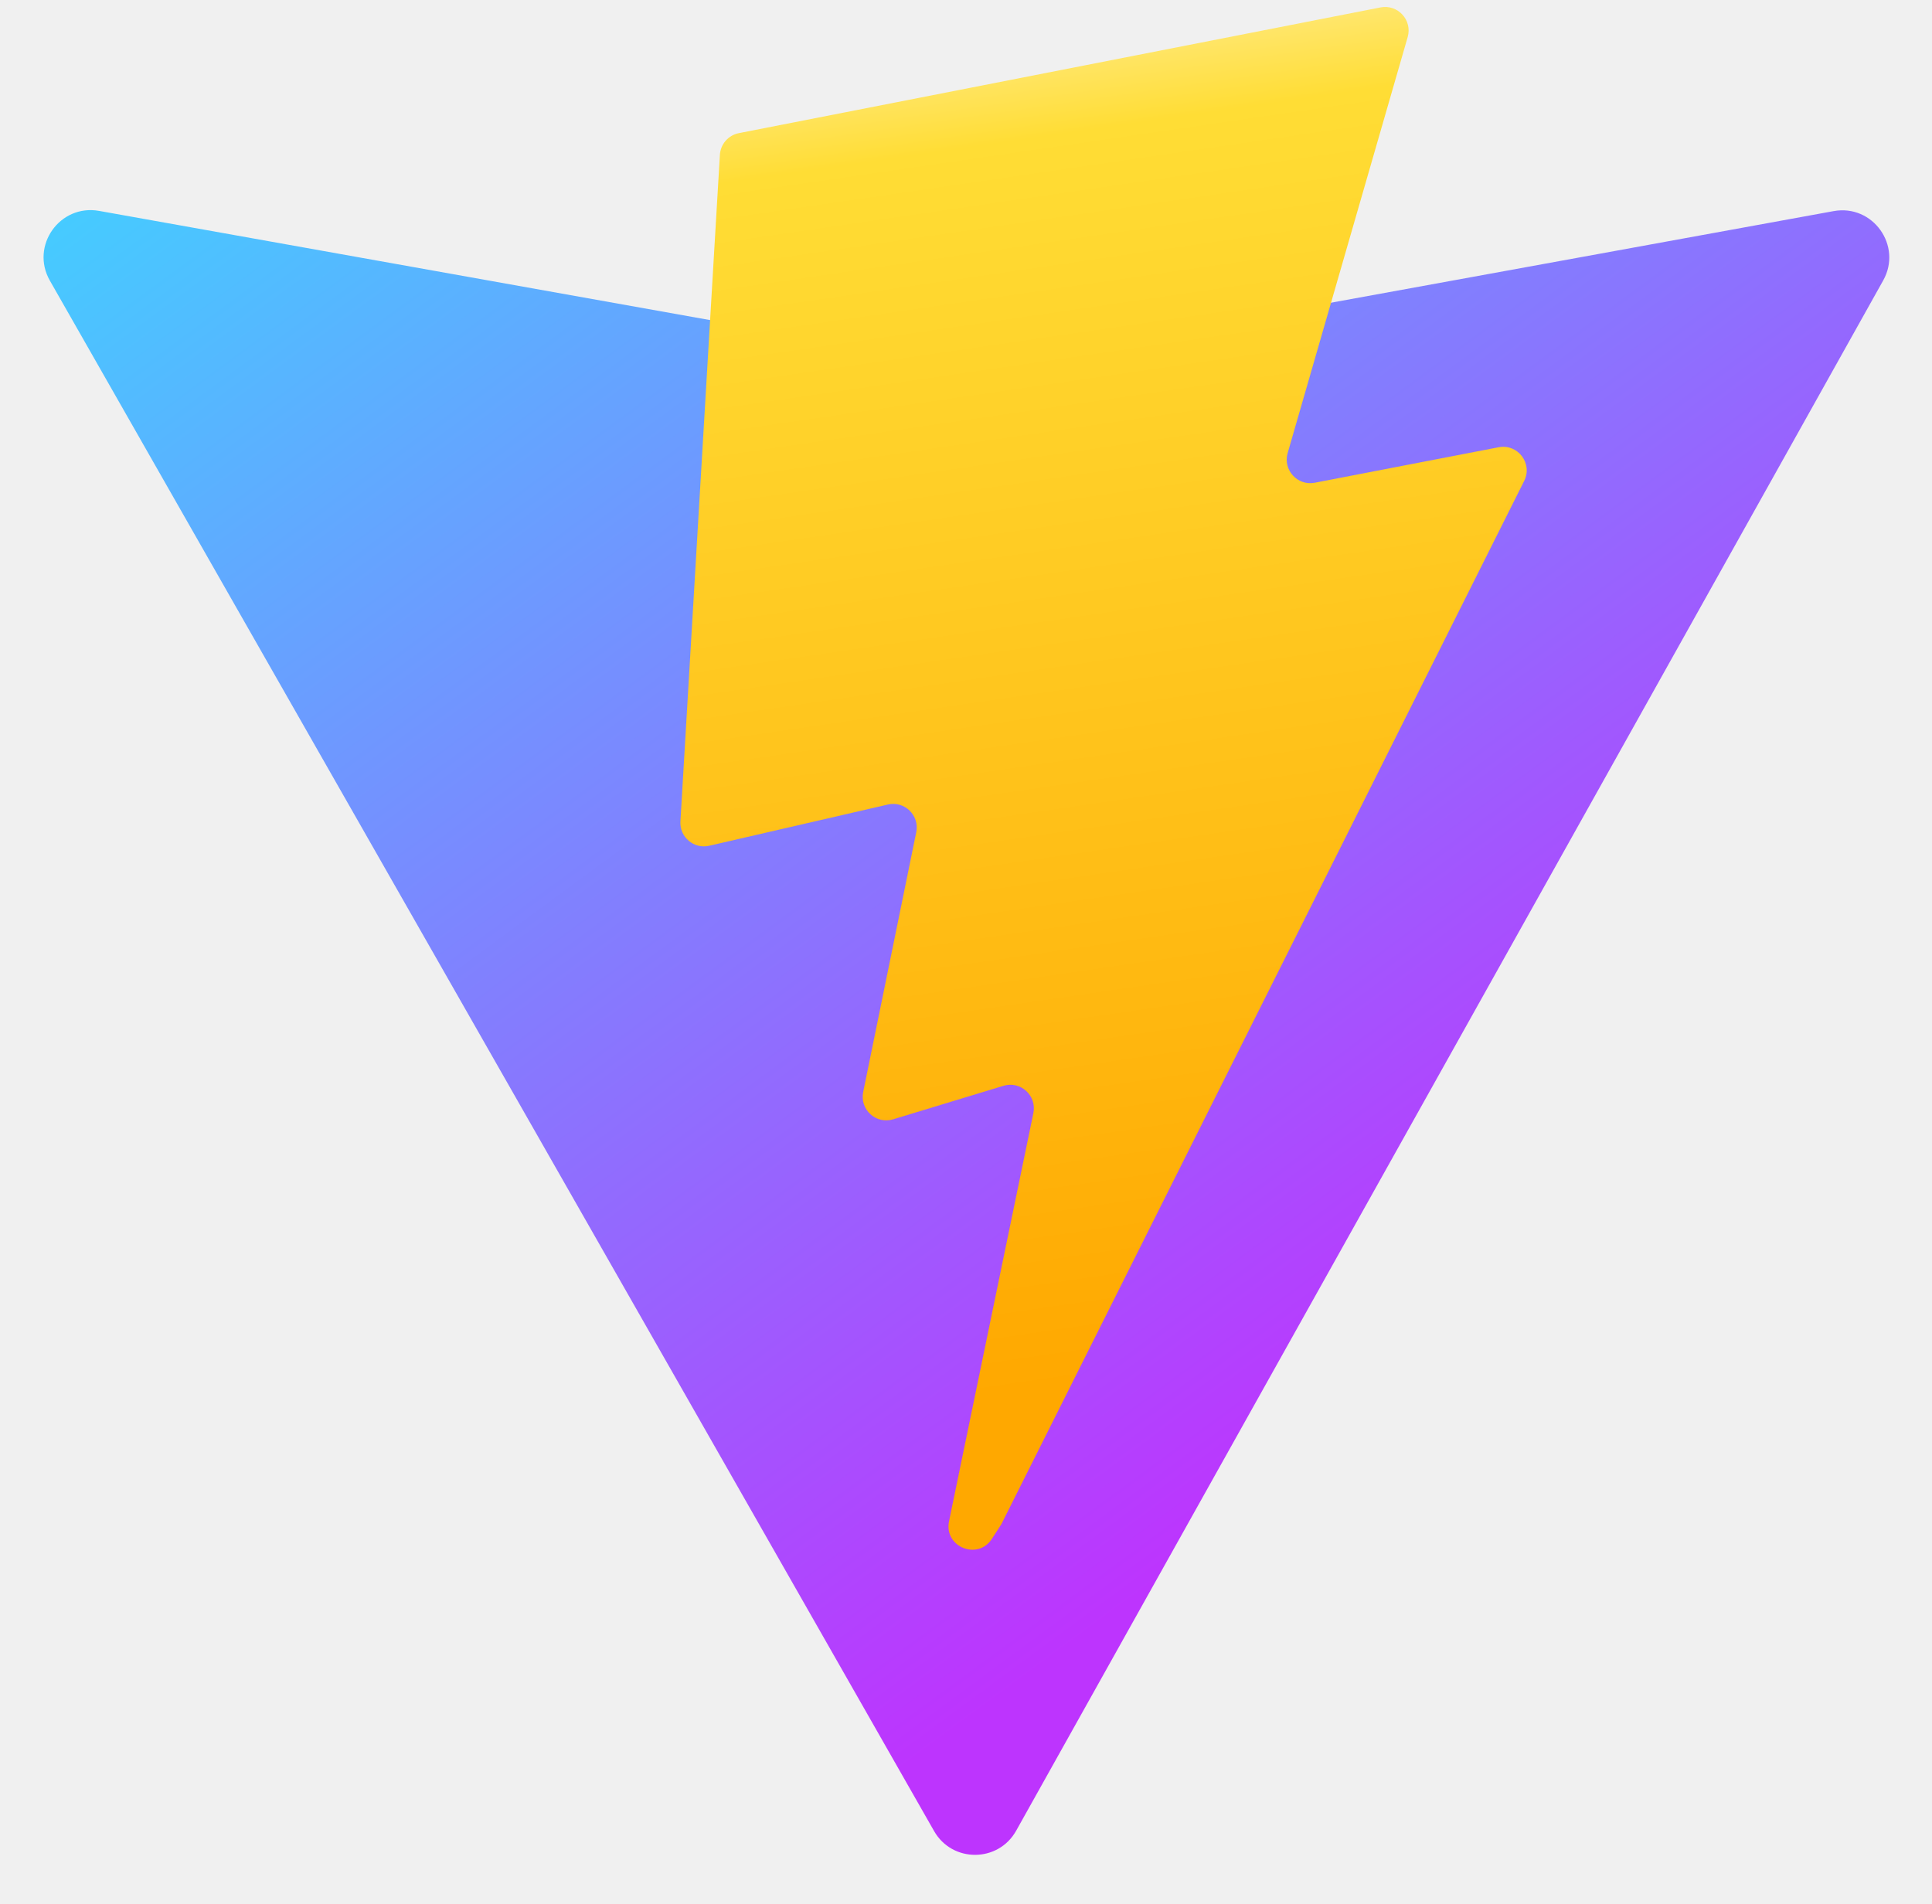
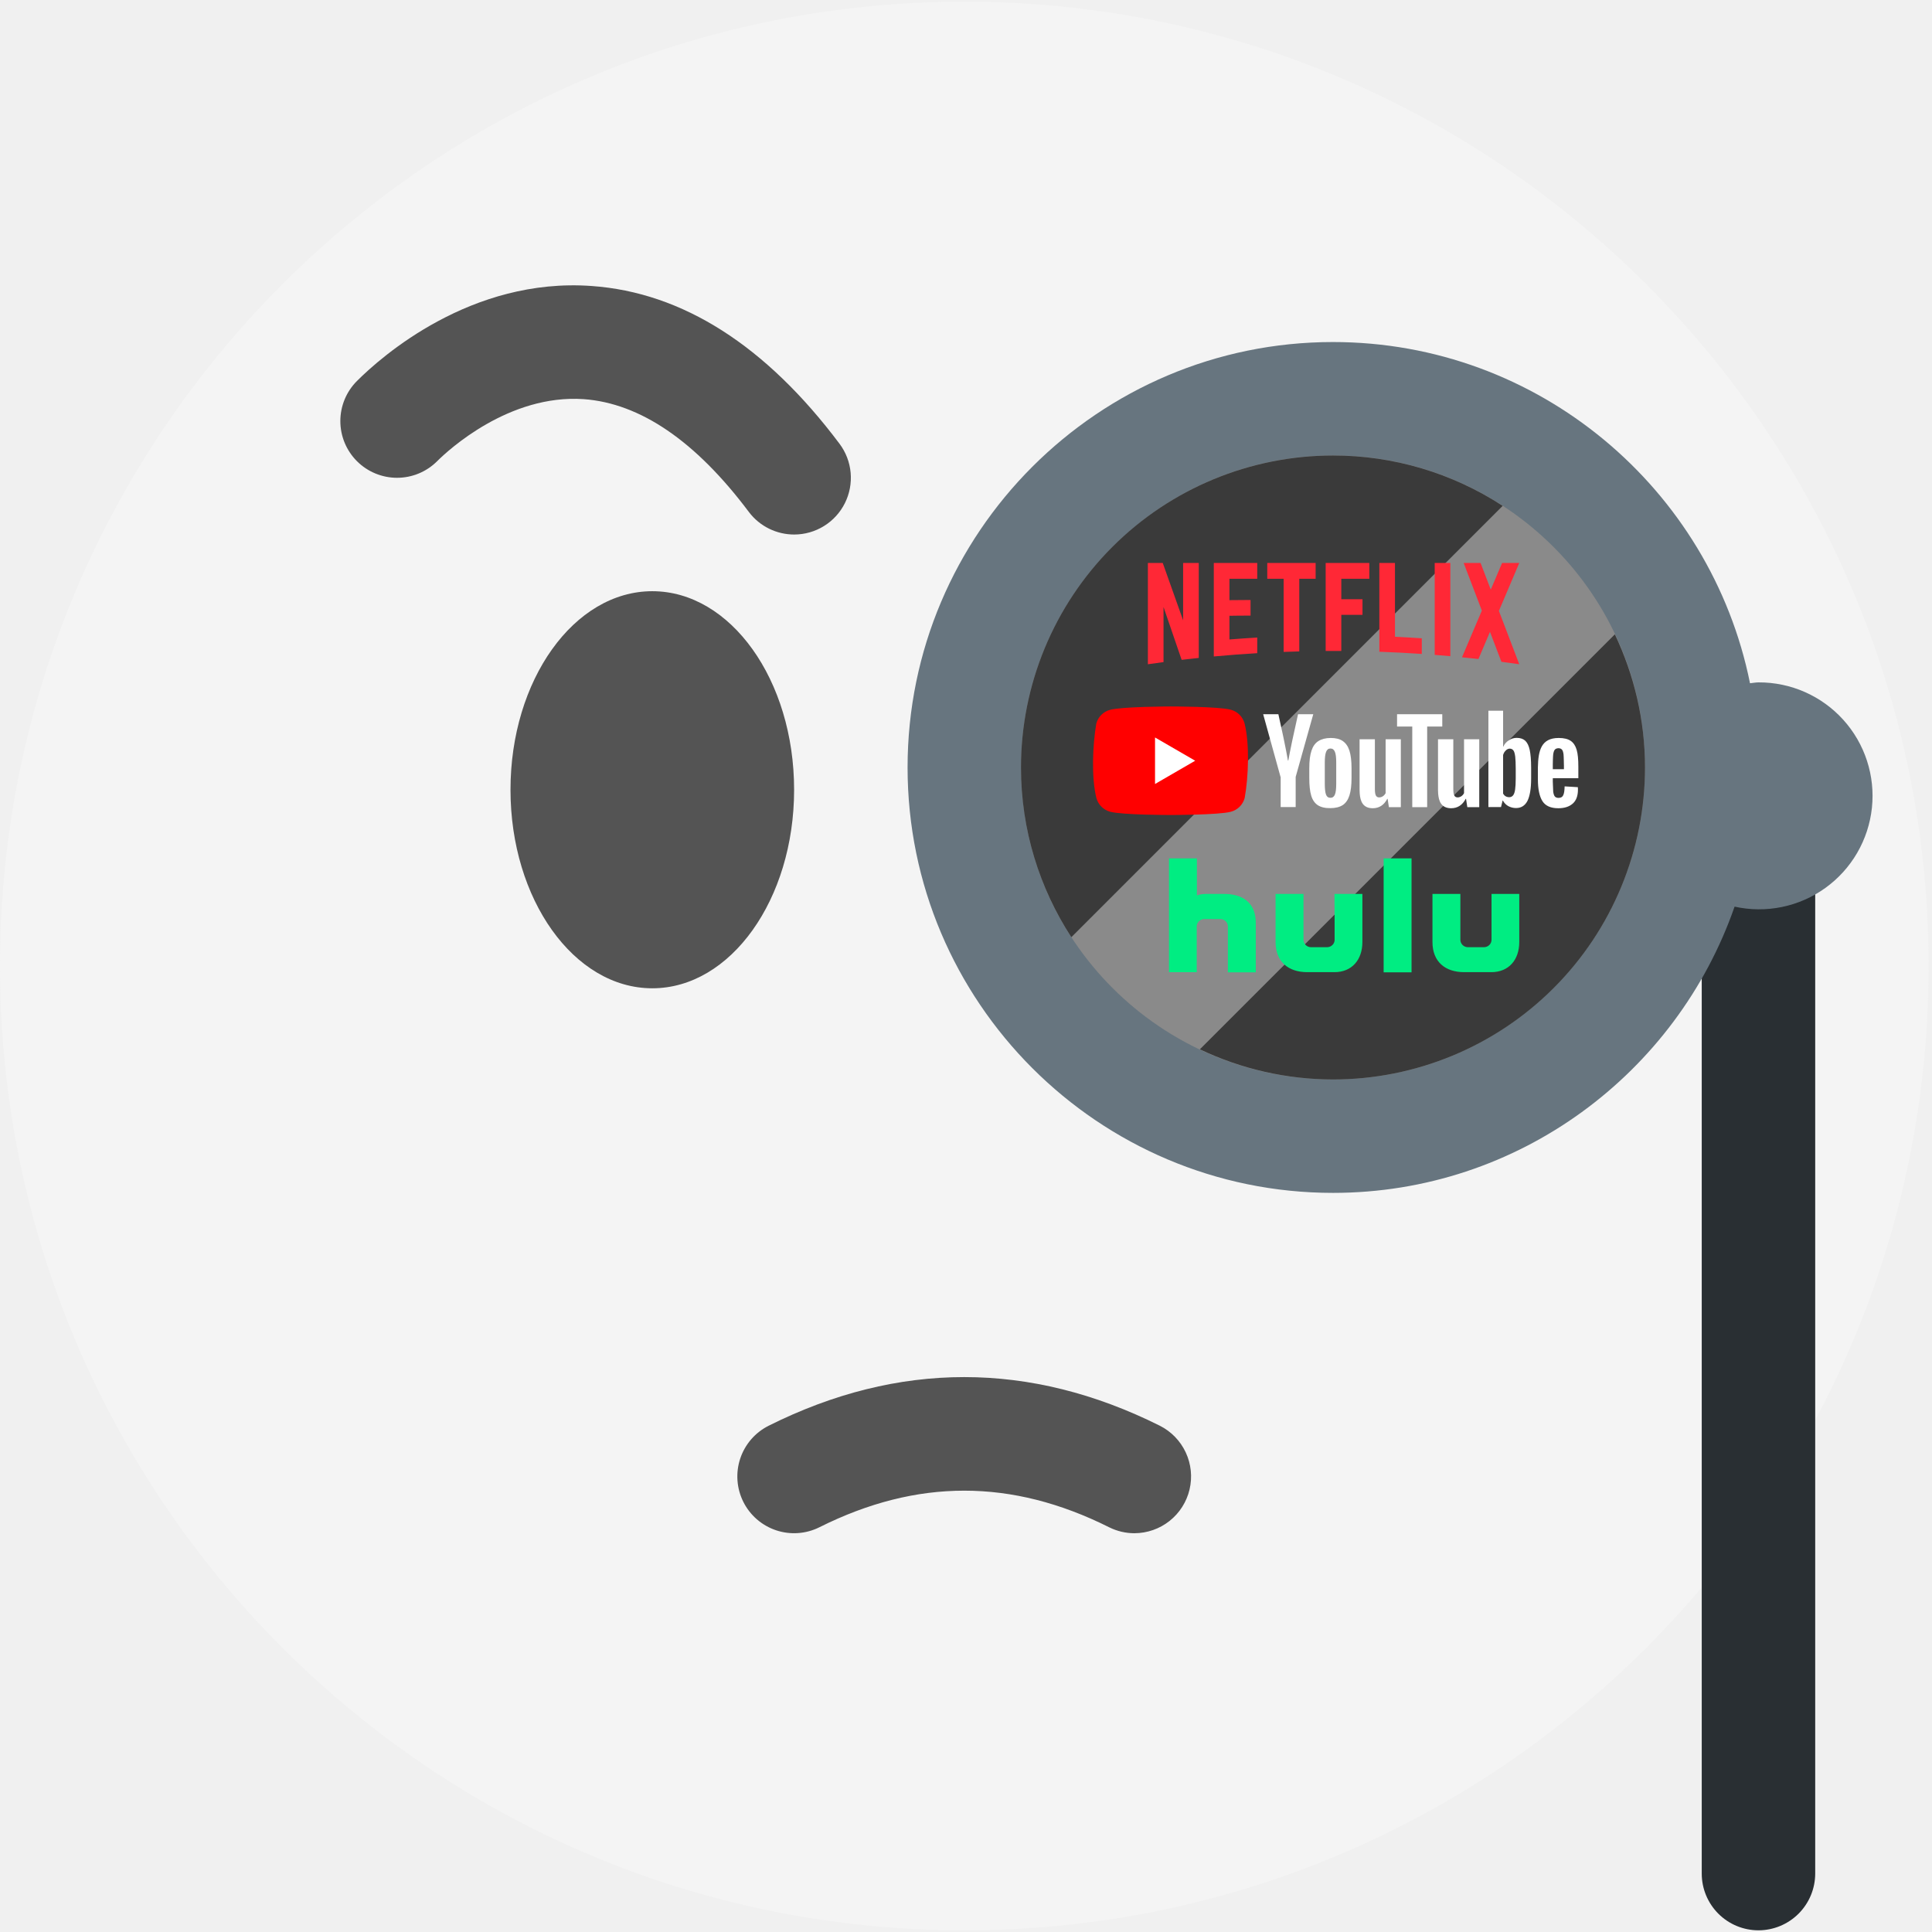
- <svg xmlns="http://www.w3.org/2000/svg" width="410" height="404" viewBox="0 0 410 404" fill="none">
-   <path d="M399.641 59.525L215.643 388.545C211.844 395.338 202.084 395.378 198.228 388.618L10.582 59.556C6.381 52.19 12.68 43.267 21.028 44.759L205.223 77.682C206.398 77.892 207.601 77.89 208.776 77.676L389.119 44.806C397.439 43.289 403.768 52.143 399.641 59.525Z" fill="url(#paint0_linear)" />
-   <path d="M292.965 1.574L156.801 28.255C154.563 28.694 152.906 30.59 152.771 32.866L144.395 174.33C144.198 177.662 147.258 180.248 150.51 179.498L188.42 170.749C191.967 169.931 195.172 173.055 194.443 176.622L183.18 231.775C182.422 235.487 185.907 238.661 189.532 237.56L212.947 230.446C216.577 229.344 220.065 232.527 219.297 236.242L201.398 322.875C200.278 328.294 207.486 331.249 210.492 326.603L212.5 323.5L323.454 102.072C325.312 98.365 322.108 94.137 318.036 94.923L279.014 102.454C275.347 103.161 272.227 99.746 273.262 96.158L298.731 7.867C299.767 4.273 296.636 0.855 292.965 1.574Z" fill="url(#paint1_linear)" />
-   <defs>
-     <linearGradient id="paint0_linear" x1="6" y1="33" x2="235" y2="344" gradientUnits="userSpaceOnUse">
-       <stop stop-color="#41D1FF" />
-       <stop offset="1" stop-color="#BD34FE" />
-     </linearGradient>
-     <linearGradient id="paint1_linear" x1="194.651" y1="8.818" x2="236.076" y2="292.989" gradientUnits="userSpaceOnUse">
-       <stop stop-color="#FFEA83" />
-       <stop offset="0.083" stop-color="#FFDD35" />
-       <stop offset="1" stop-color="#FFA800" />
-     </linearGradient>
-   </defs>
+ <svg xmlns="http://www.w3.org/2000/svg" width="429" height="429" viewBox="0 0 429 429" fill="none">
+   <path d="M428.249 214.5C428.249 332.756 332.381 428.625 214.125 428.625C95.88 428.625 0 332.756 0 214.5C0 96.255 95.88 0.375 214.125 0.375C332.381 0.375 428.249 96.255 428.249 214.5Z" fill="#F4F4F4" />
+   <path d="M144.843 219.449C162.234 219.449 176.332 199.711 176.332 175.363C176.332 151.015 162.234 131.277 144.843 131.277C127.453 131.277 113.355 151.015 113.355 175.363C113.355 199.711 127.453 219.449 144.843 219.449Z" fill="#545454" />
+   <path d="M295.992 252.281C341.206 252.281 377.859 215.628 377.859 170.414C377.859 125.2 341.206 88.547 295.992 88.547C250.778 88.547 214.125 125.2 214.125 170.414C214.125 215.628 250.778 252.281 295.992 252.281Z" fill="#8A8A8A" />
+   <path d="M176.356 118.691C172.525 118.691 168.742 116.954 166.268 113.659C154.479 97.945 142.143 89.523 129.593 88.63C113.058 87.5 99.58 99.896 97.07 102.406C95.901 103.575 94.513 104.503 92.985 105.135C91.457 105.768 89.82 106.094 88.166 106.094C84.826 106.094 81.623 104.767 79.262 102.406C76.9 100.044 75.574 96.841 75.574 93.502C75.574 90.162 76.9 86.959 79.262 84.598C84.698 79.161 104.588 61.567 131.377 63.506C151.541 64.934 170.051 76.723 186.419 98.54C187.821 100.41 188.675 102.634 188.884 104.962C189.094 107.29 188.652 109.631 187.608 111.722C186.564 113.813 184.958 115.573 182.971 116.803C180.984 118.034 178.693 118.688 176.356 118.691V118.691Z" fill="#545454" />
+   <path d="M390.468 428.625C387.127 428.625 383.923 427.297 381.56 424.935C379.198 422.572 377.871 419.368 377.871 416.027V176.719C377.871 173.378 379.198 170.173 381.56 167.811C383.923 165.448 387.127 164.121 390.468 164.121C393.809 164.121 397.014 165.448 399.376 167.811C401.739 170.173 403.066 173.378 403.066 176.719V416.039C403.06 419.377 401.73 422.576 399.369 424.936C397.007 427.295 393.806 428.621 390.468 428.625V428.625Z" fill="#292F33" />
+   <path d="M390.468 151.523C389.826 151.523 389.219 151.666 388.589 151.714C379.881 108.556 341.684 75.949 295.992 75.949C243.9 75.949 201.527 118.322 201.527 170.414C201.527 222.506 243.9 264.879 295.992 264.879C337.246 264.879 372.315 238.256 385.163 201.319C388.624 202.085 392.209 202.111 395.681 201.397C399.154 200.682 402.436 199.243 405.314 197.173C408.193 195.103 410.602 192.449 412.384 189.384C414.166 186.319 415.281 182.913 415.657 179.388C416.033 175.862 415.66 172.297 414.563 168.926C413.467 165.555 411.671 162.452 409.294 159.823C406.917 157.193 404.011 155.094 400.767 153.664C397.523 152.234 394.014 151.504 390.468 151.523ZM295.992 239.695C257.794 239.695 226.722 208.623 226.722 170.414C226.722 132.205 257.806 101.133 295.992 101.133C334.189 101.133 365.273 132.205 365.273 170.414C365.273 208.623 334.189 239.695 295.992 239.695Z" fill="#67757F" />
+   <path d="M251.894 340.453C250.002 340.453 248.075 340.025 246.267 339.121C224.629 328.296 203.597 328.296 181.958 339.121C180.478 339.86 178.867 340.301 177.216 340.418C175.566 340.535 173.908 340.326 172.339 339.802C170.769 339.279 169.318 338.451 168.068 337.367C166.818 336.282 165.794 334.962 165.054 333.482C164.315 332.002 163.874 330.391 163.757 328.74C163.64 327.089 163.849 325.432 164.373 323.862C165.43 320.692 167.704 318.072 170.693 316.578C199.493 302.184 228.709 302.184 257.532 316.578C260.066 317.852 262.096 319.943 263.295 322.513C264.494 325.083 264.791 327.982 264.139 330.742C263.488 333.502 261.925 335.961 259.703 337.723C257.481 339.485 254.73 340.447 251.894 340.453V340.453Z" fill="#545454" />
+   <path d="M333.666 112.327C322.461 105.019 309.369 101.133 295.992 101.145C277.617 101.145 259.995 108.444 247.002 121.437C234.01 134.43 226.71 152.052 226.71 170.426C226.71 184.332 230.85 197.251 237.892 208.1L333.666 112.327ZM266.431 232.998C275.665 237.396 285.763 239.684 295.992 239.695C314.366 239.695 331.988 232.396 344.981 219.403C357.974 206.411 365.273 188.789 365.273 170.414C365.273 159.827 362.822 149.822 358.576 140.853L266.431 232.998Z" fill="#3A3A3A" />
+   <path d="M309.755 125.008V141.39C311.746 141.484 313.731 141.598 315.711 141.732V145.205C312.571 144.993 309.428 144.832 306.282 144.722V125.008H309.755V125.008ZM337.352 125.01L332.83 135.652L337.351 147.495L337.346 147.497C336.028 147.307 334.708 147.126 333.387 146.954L330.849 140.307L328.286 146.337C327.07 146.201 325.853 146.072 324.636 145.951L329.044 135.581L325.007 125.01H328.764L331.024 130.926L333.538 125.01H337.352ZM294.363 144.549V125.01H304.058V128.514H297.836V133.056H302.543V136.53H297.836V144.549L294.363 144.549V144.549ZM281.396 128.515V125.01H292.137V128.514H288.503V144.644C287.343 144.676 286.186 144.712 285.03 144.756V128.515H281.396ZM269.524 145.766V125.01H279.17V128.515H272.996V133.262C274.414 133.243 276.431 133.223 277.686 133.226V136.699C276.115 136.68 274.342 136.721 272.996 136.735V141.993C275.052 141.829 277.11 141.686 279.17 141.565V145.039C275.951 145.227 272.735 145.47 269.524 145.766V145.766ZM262.711 137.736L262.711 125.01H266.184V146.093C264.914 146.226 263.647 146.367 262.382 146.516L258.361 134.789V147.018C257.202 147.171 256.045 147.331 254.888 147.498V125.01H258.188L262.711 137.736H262.711ZM318.576 145.415V125.01H322.049V145.706C320.893 145.601 319.736 145.505 318.576 145.415V145.415Z" fill="#FF2836" />
+   <path d="M276.36 160.643C276.162 159.914 275.777 159.249 275.243 158.714C274.708 158.18 274.043 157.795 273.314 157.597C270.643 156.869 259.895 156.869 259.895 156.869C259.895 156.869 249.147 156.891 246.476 157.62C245.747 157.817 245.082 158.202 244.547 158.736C244.013 159.271 243.628 159.936 243.431 160.665C242.623 165.41 242.309 172.641 243.453 177.196C243.65 177.925 244.035 178.59 244.569 179.125C245.104 179.659 245.769 180.044 246.498 180.241C249.169 180.97 259.917 180.97 259.917 180.97C259.917 180.97 270.665 180.97 273.336 180.241C274.065 180.044 274.73 179.659 275.265 179.125C275.799 178.59 276.184 177.925 276.381 177.196C277.233 172.444 277.496 165.218 276.359 160.643L276.36 160.643Z" fill="#FF0000" />
+   <path d="M256.474 174.084L265.39 168.919L256.474 163.755V174.084Z" fill="white" />
+   <path d="M346.101 163.865C347.271 163.865 348.154 164.086 348.772 164.505C349.39 164.925 349.831 165.587 350.096 166.492C350.361 167.397 350.471 168.632 350.471 170.221V172.804H344.799V173.598L344.887 175.783C344.954 176.269 345.064 176.622 345.24 176.843C345.417 177.063 345.704 177.174 346.079 177.174C346.587 177.174 346.94 176.975 347.116 176.578C347.315 176.181 347.403 175.518 347.425 174.614L350.361 174.79C350.383 174.923 350.383 175.099 350.383 175.32C350.383 176.71 350.008 177.748 349.235 178.432C348.463 179.116 347.403 179.469 346.013 179.469C344.336 179.469 343.166 178.939 342.504 177.902C341.842 176.865 341.489 175.231 341.489 173.047V170.376C341.564 166.624 342.223 163.876 346.101 163.865V163.865ZM305.293 164.152V175.209C305.293 175.872 305.36 176.357 305.514 176.644C305.827 177.258 306.64 177.101 307.081 176.799C307.336 176.626 307.541 176.391 307.677 176.114V164.152H311.054V179.226H308.405L308.118 177.372H308.052C307.324 178.763 306.242 179.469 304.808 179.469C302.6 179.463 302.06 177.872 301.931 176.257L301.923 176.143C301.907 175.898 301.897 175.653 301.895 175.408V164.152H305.293H305.293ZM322.707 164.152V175.209C322.707 175.872 322.773 176.357 322.927 176.644C323.241 177.258 324.053 177.101 324.494 176.799C324.749 176.626 324.955 176.391 325.09 176.114V164.152H328.467V179.226H325.819L325.532 177.372H325.466C324.737 178.763 323.656 179.469 322.221 179.469C320.013 179.463 319.473 177.872 319.344 176.257L319.336 176.143C319.32 175.898 319.311 175.653 319.308 175.408V164.152H322.707ZM295.494 163.865C296.598 163.865 297.503 164.086 298.165 164.549C298.827 165.013 299.334 165.719 299.643 166.69C299.952 167.661 300.107 168.963 300.107 170.575V172.759C300.107 174.371 299.952 175.651 299.643 176.622C299.334 177.593 298.849 178.299 298.165 178.763C297.481 179.204 296.554 179.447 295.406 179.447C294.214 179.469 293.287 179.226 292.603 178.785C291.919 178.321 291.433 177.615 291.146 176.644C290.859 175.673 290.727 174.393 290.727 172.782V170.597C290.727 168.985 290.882 167.661 291.213 166.69C291.544 165.697 292.051 164.991 292.758 164.549C293.464 164.108 294.369 163.865 295.494 163.865V163.865ZM333.764 157.818V165.763H333.786C334.095 165.19 334.492 164.726 335.044 164.373C335.559 164.026 336.167 163.842 336.788 163.843C337.604 163.843 338.222 164.064 338.686 164.483C339.149 164.925 339.48 165.609 339.679 166.558C339.871 167.477 339.981 168.749 339.987 170.352L339.988 170.509V172.892C339.988 175.121 339.701 176.776 339.171 177.836C338.62 178.895 337.781 179.425 336.633 179.425C335.993 179.425 335.419 179.27 334.89 178.984C334.421 178.711 334.033 178.319 333.764 177.849L333.72 177.769H333.654L333.301 179.204H330.498V157.818H333.764V157.818ZM320.257 158.591V161.327H316.902V179.226H313.592V161.327H310.215V158.591H320.257L320.257 158.591ZM283.863 158.591L283.865 158.599C283.897 158.742 284.344 160.726 284.834 163.037L284.873 163.22L284.932 163.497L284.971 163.683L284.99 163.776L285.03 163.963L285.049 164.057L285.088 164.244L285.145 164.519C285.476 166.119 285.793 167.724 285.982 168.875H286.07C286.252 167.843 286.515 166.522 286.796 165.173L286.869 164.82C286.906 164.644 286.943 164.468 286.981 164.292L287.039 164.019C287.42 162.231 287.813 160.446 288.217 158.663L288.223 158.635L288.233 158.591H291.61L287.703 172.517V179.204H284.371V172.539H284.349L280.486 158.59H283.863V158.591ZM295.428 166.205C294.964 166.205 294.655 166.448 294.457 166.955C294.258 167.463 294.17 168.235 294.17 169.317V174.018C294.17 175.121 294.258 175.938 294.435 176.423C294.611 176.909 294.942 177.152 295.428 177.152C295.891 177.152 296.222 176.909 296.421 176.423C296.62 175.938 296.708 175.121 296.708 174.018V169.317C296.708 168.235 296.62 167.441 296.421 166.955C296.222 166.448 295.891 166.205 295.428 166.205V166.205ZM334.36 166.646C334.091 166.895 333.9 167.201 333.786 167.584L333.764 167.661V176.225C334.038 176.688 334.426 176.997 335.11 177.019C335.463 177.019 335.75 176.887 335.971 176.622C336.192 176.357 336.346 175.916 336.434 175.298C336.519 174.704 336.563 173.887 336.567 172.847V170.751C336.567 169.56 336.523 168.655 336.456 168.015C336.368 167.375 336.258 166.911 336.059 166.646C335.675 166.094 334.845 166.101 334.36 166.646ZM346.035 166.139C345.66 166.161 345.395 166.271 345.24 166.47C345.064 166.69 344.954 167.021 344.887 167.507C344.822 167.983 344.8 169.645 344.799 169.712V170.795H347.271V169.84V169.858C347.269 170.192 347.262 169.664 347.247 169.016L347.245 168.929C347.231 168.36 347.211 167.725 347.183 167.507C347.116 166.999 347.006 166.646 346.83 166.448C346.653 166.249 346.388 166.139 346.035 166.139H346.035Z" fill="white" />
+   <path d="M307.235 215.902H313.432V190.604H307.235V215.902ZM296.356 208.691C296.351 209.123 296.175 209.536 295.864 209.841C295.554 210.147 295.135 210.32 294.697 210.324H291.096C290.658 210.32 290.239 210.147 289.929 209.841C289.619 209.536 289.442 209.123 289.437 208.691V198.494H283.241V209.186C283.241 213.559 286.089 215.867 290.267 215.867H296.321C300.174 215.867 302.517 213.131 302.517 209.186V198.49H296.321C296.353 198.49 296.353 208.368 296.353 208.688L296.356 208.691ZM331.194 198.494V208.691C331.189 209.123 331.013 209.536 330.703 209.841C330.392 210.147 329.973 210.32 329.535 210.324H325.931C325.494 210.319 325.075 210.146 324.766 209.84C324.456 209.535 324.28 209.123 324.275 208.691V198.494H318.079V209.186C318.079 213.559 320.924 215.867 325.102 215.867H331.155C335.012 215.867 337.352 213.131 337.352 209.186V198.49L331.194 198.494ZM271.824 198.494H267.86C266.454 198.494 265.77 198.845 265.77 198.845V190.607H259.573V215.87H265.731V205.708C265.731 204.82 266.489 204.075 267.39 204.075H270.994C271.895 204.075 272.65 204.82 272.65 205.708V215.906H278.846V204.89C278.846 200.271 275.712 198.497 271.824 198.497V198.494Z" fill="#00ED82" />
</svg>
